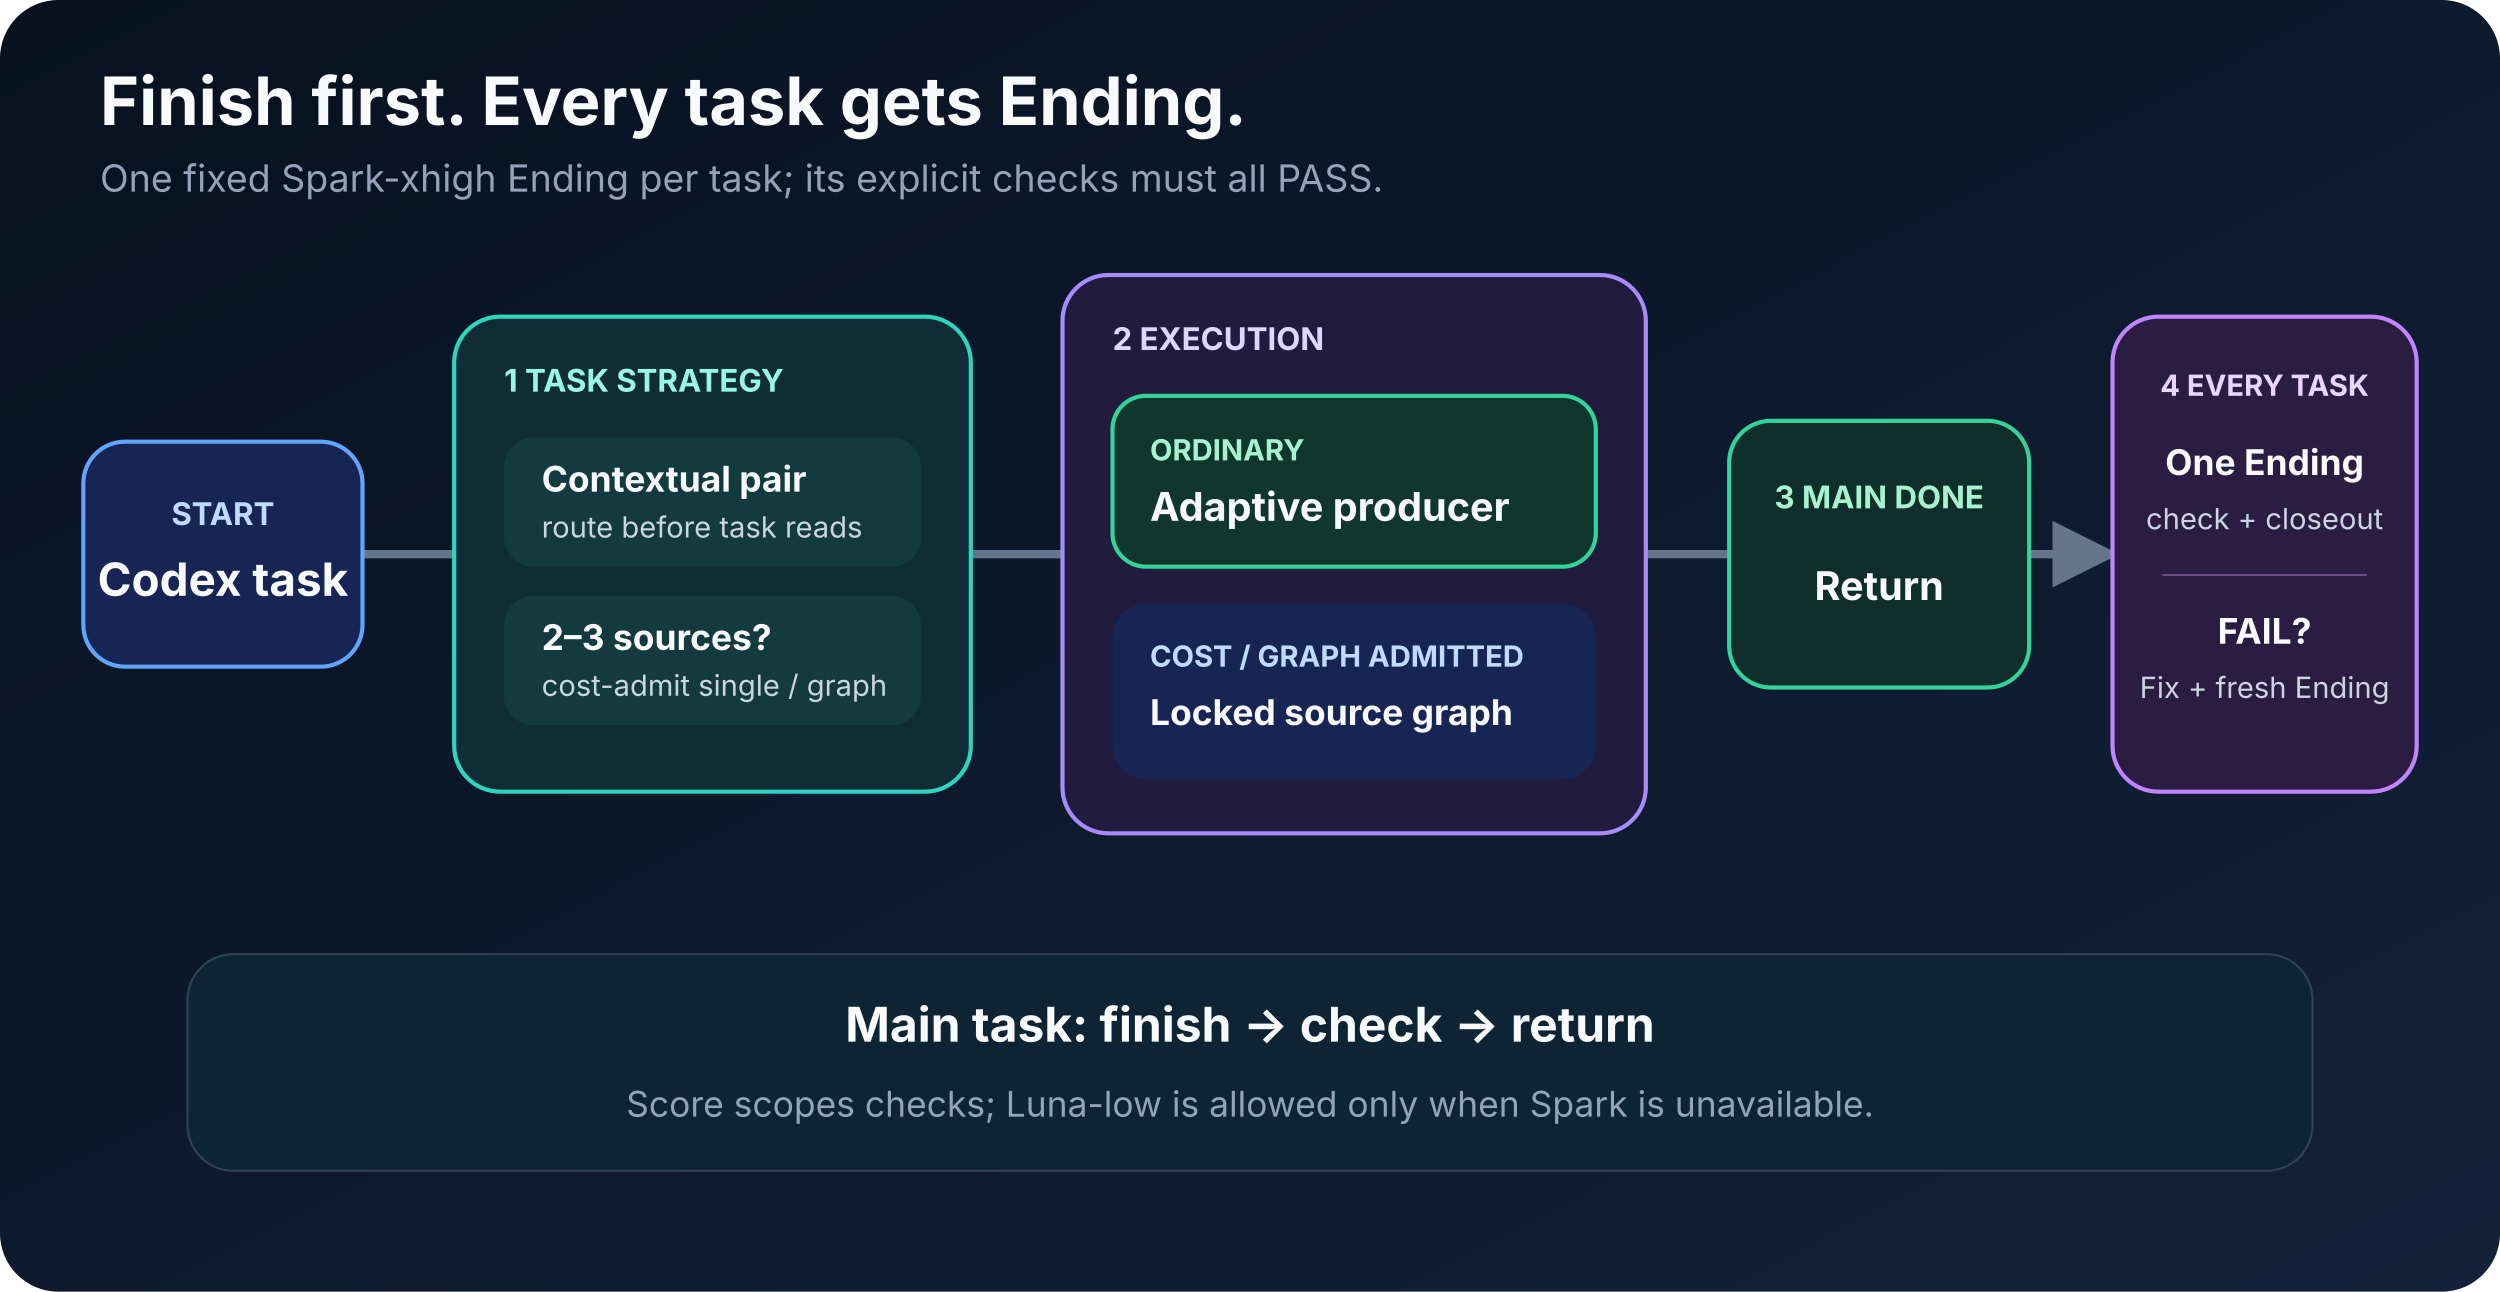
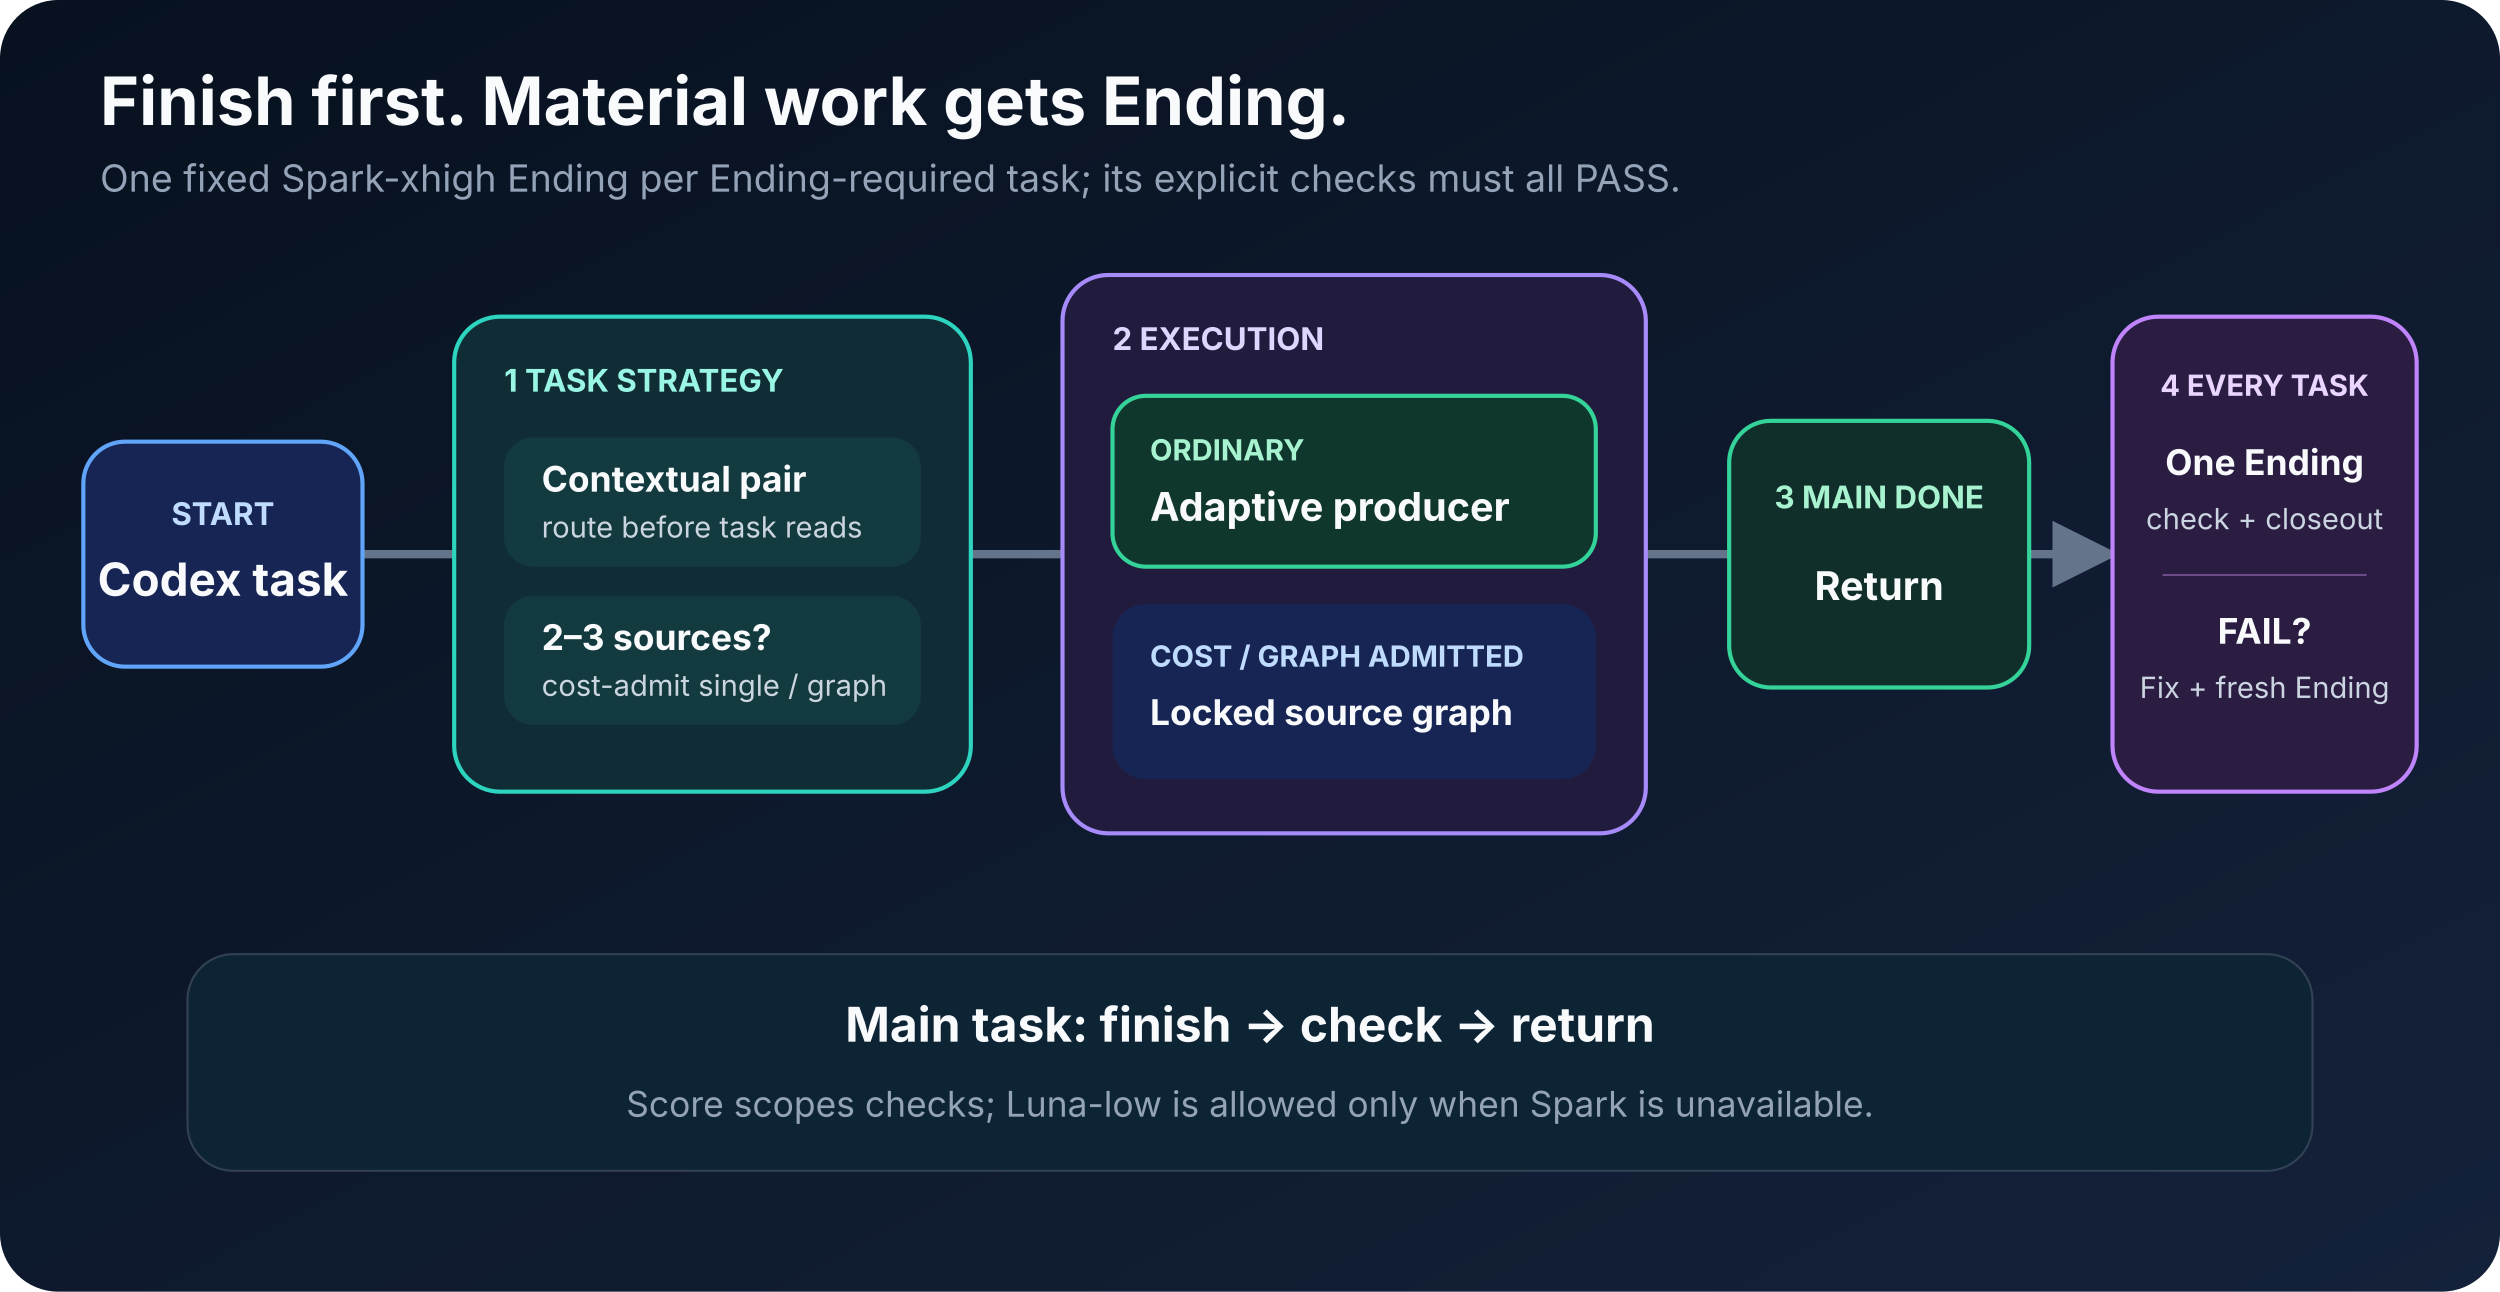
<svg xmlns="http://www.w3.org/2000/svg" width="1200" height="620" viewBox="0 0 1200 620" role="img" aria-labelledby="title desc">
  <defs>
    <linearGradient id="background" x1="0" y1="0" x2="1" y2="1">
      <stop stop-color="#07111f" />
      <stop offset="1" stop-color="#14213a" />
    </linearGradient>
    <marker id="arrow" viewBox="0 0 10 10" refX="9" refY="5" markerWidth="8" markerHeight="8" orient="auto">
      <path d="M0 0 10 5 0 10z" fill="#64748b" />
    </marker>
  </defs>
  <rect width="1200" height="620" rx="28" fill="url(#background)" />
-   <text x="48" y="60" fill="#f8fafc" font-family="-apple-system,BlinkMacSystemFont,'Segoe UI',sans-serif" font-size="32" font-weight="700">Finish first. Every task gets Ending.</text>
-   <text x="48" y="92" fill="#94a3b8" font-family="-apple-system,BlinkMacSystemFont,'Segoe UI',sans-serif" font-size="18">One fixed Spark-xhigh Ending per task; its explicit checks must all PASS.</text>
+   <text x="48" y="60" fill="#f8fafc" font-family="-apple-system,BlinkMacSystemFont,'Segoe UI',sans-serif" font-size="32" font-weight="700">Finish first. Material work gets Ending.</text>
+   <text x="48" y="92" fill="#94a3b8" font-family="-apple-system,BlinkMacSystemFont,'Segoe UI',sans-serif" font-size="18">One fixed Spark-xhigh Ending per Ending-required task; its explicit checks must all PASS.</text>
  <path d="M174 266H218 M466 266H510 M790 266H830 M974 266H1014" fill="none" stroke="#64748b" stroke-width="4" marker-end="url(#arrow)" />
  <rect x="40" y="212" width="134" height="108" rx="20" fill="#172554" stroke="#60a5fa" stroke-width="2" />
  <text x="107" y="252" text-anchor="middle" fill="#bfdbfe" font-family="-apple-system,BlinkMacSystemFont,'Segoe UI',sans-serif" font-size="15" font-weight="700">START</text>
  <text x="107" y="286" text-anchor="middle" fill="#f8fafc" font-family="-apple-system,BlinkMacSystemFont,'Segoe UI',sans-serif" font-size="22" font-weight="700">Codex task</text>
  <rect x="218" y="152" width="248" height="228" rx="22" fill="#102d35" stroke="#2dd4bf" stroke-width="2" />
  <text x="242" y="188" fill="#99f6e4" font-family="-apple-system,BlinkMacSystemFont,'Segoe UI',sans-serif" font-size="15" font-weight="700">1  TASK STRATEGY</text>
  <rect x="242" y="210" width="200" height="62" rx="14" fill="#123a3f" />
  <text x="260" y="236" fill="#f8fafc" font-family="-apple-system,BlinkMacSystemFont,'Segoe UI',sans-serif" font-size="17" font-weight="700">Contextual pair</text>
  <text x="260" y="258" fill="#cbd5e1" font-family="-apple-system,BlinkMacSystemFont,'Segoe UI',sans-serif" font-size="14">route before task reads</text>
  <rect x="242" y="286" width="200" height="62" rx="14" fill="#123a3f" />
  <text x="260" y="312" fill="#f8fafc" font-family="-apple-system,BlinkMacSystemFont,'Segoe UI',sans-serif" font-size="17" font-weight="700">2–3 sources?</text>
  <text x="260" y="334" fill="#cbd5e1" font-family="-apple-system,BlinkMacSystemFont,'Segoe UI',sans-serif" font-size="14">cost-admit single / graph</text>
  <rect x="510" y="132" width="280" height="268" rx="22" fill="#211b3d" stroke="#a78bfa" stroke-width="2" />
  <text x="534" y="168" fill="#ddd6fe" font-family="-apple-system,BlinkMacSystemFont,'Segoe UI',sans-serif" font-size="15" font-weight="700">2  EXECUTION</text>
  <rect x="534" y="190" width="232" height="82" rx="16" fill="#10372e" stroke="#34d399" stroke-width="2" />
  <text x="552" y="221" fill="#a7f3d0" font-family="-apple-system,BlinkMacSystemFont,'Segoe UI',sans-serif" font-size="14" font-weight="700">ORDINARY</text>
  <text x="552" y="250" fill="#f8fafc" font-family="-apple-system,BlinkMacSystemFont,'Segoe UI',sans-serif" font-size="19" font-weight="700">Adaptive producer</text>
  <rect x="534" y="290" width="232" height="84" rx="16" fill="#172554" />
  <text x="552" y="320" fill="#bfdbfe" font-family="-apple-system,BlinkMacSystemFont,'Segoe UI',sans-serif" font-size="14" font-weight="700">COST / GRAPH ADMITTED</text>
  <text x="552" y="348" fill="#f8fafc" font-family="-apple-system,BlinkMacSystemFont,'Segoe UI',sans-serif" font-size="17" font-weight="700">Locked source graph</text>
  <rect x="830" y="202" width="144" height="128" rx="20" fill="#102e2a" stroke="#34d399" stroke-width="2" />
  <text x="902" y="244" text-anchor="middle" fill="#a7f3d0" font-family="-apple-system,BlinkMacSystemFont,'Segoe UI',sans-serif" font-size="15" font-weight="700">3  MAIN DONE</text>
  <text x="902" y="288" text-anchor="middle" fill="#f8fafc" font-family="-apple-system,BlinkMacSystemFont,'Segoe UI',sans-serif" font-size="19" font-weight="700">Return</text>
  <rect x="1014" y="152" width="146" height="228" rx="22" fill="#2b1c42" stroke="#c084fc" stroke-width="2" />
  <text x="1087" y="190" text-anchor="middle" fill="#e9d5ff" font-family="-apple-system,BlinkMacSystemFont,'Segoe UI',sans-serif" font-size="14" font-weight="700">4  EVERY TASK</text>
  <text x="1087" y="228" text-anchor="middle" fill="#f8fafc" font-family="-apple-system,BlinkMacSystemFont,'Segoe UI',sans-serif" font-size="17" font-weight="700">One Ending</text>
  <text x="1087" y="254" text-anchor="middle" fill="#cbd5e1" font-family="-apple-system,BlinkMacSystemFont,'Segoe UI',sans-serif" font-size="14">check + closeout</text>
  <line x1="1038" y1="276" x2="1136" y2="276" stroke="#6b4b88" />
  <text x="1087" y="309" text-anchor="middle" fill="#f8fafc" font-family="-apple-system,BlinkMacSystemFont,'Segoe UI',sans-serif" font-size="17" font-weight="700">FAIL?</text>
  <text x="1087" y="335" text-anchor="middle" fill="#cbd5e1" font-family="-apple-system,BlinkMacSystemFont,'Segoe UI',sans-serif" font-size="14">Fix + fresh Ending</text>
  <rect x="90" y="458" width="1020" height="104" rx="22" fill="#0d2435" stroke="#334155" />
  <text x="600" y="500" text-anchor="middle" fill="#f8fafc" font-family="-apple-system,BlinkMacSystemFont,'Segoe UI',sans-serif" font-size="23" font-weight="700">Main task: finish → check → return</text>
  <text x="600" y="536" text-anchor="middle" fill="#94a3b8" font-family="-apple-system,BlinkMacSystemFont,'Segoe UI',sans-serif" font-size="17">Score scopes checks; Luna-low is allowed only when Spark is unavailable.</text>
</svg>
